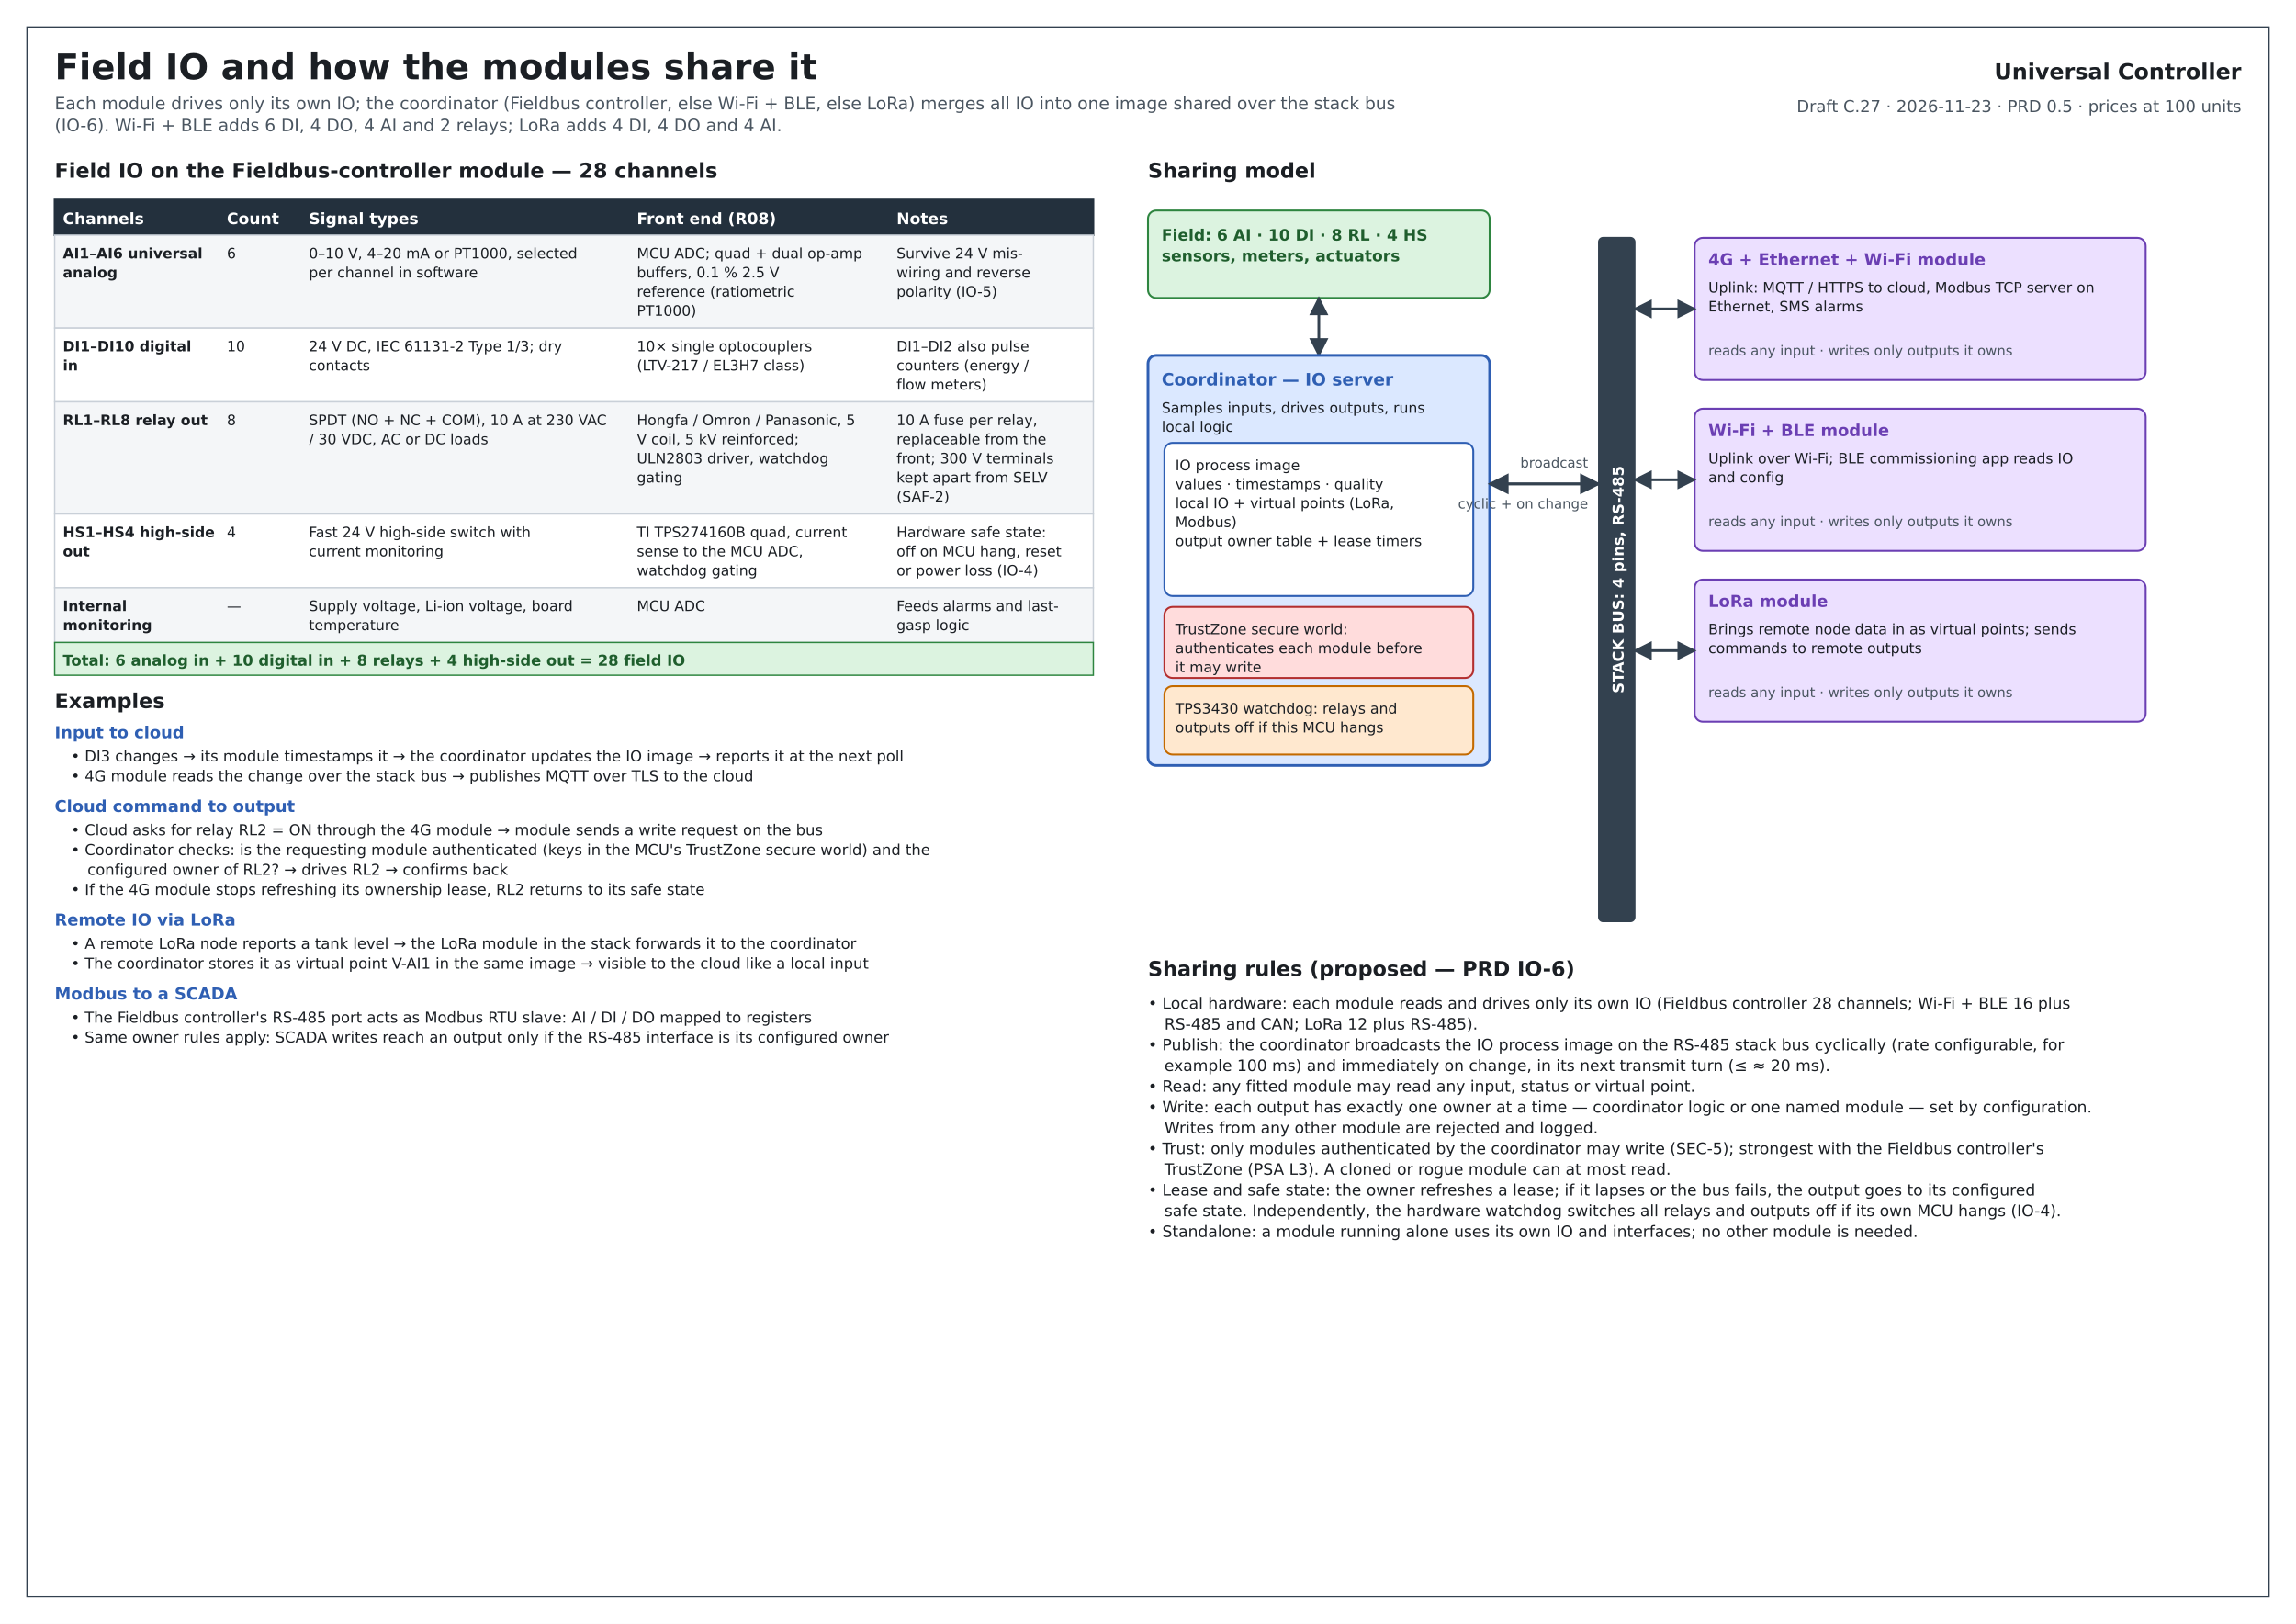
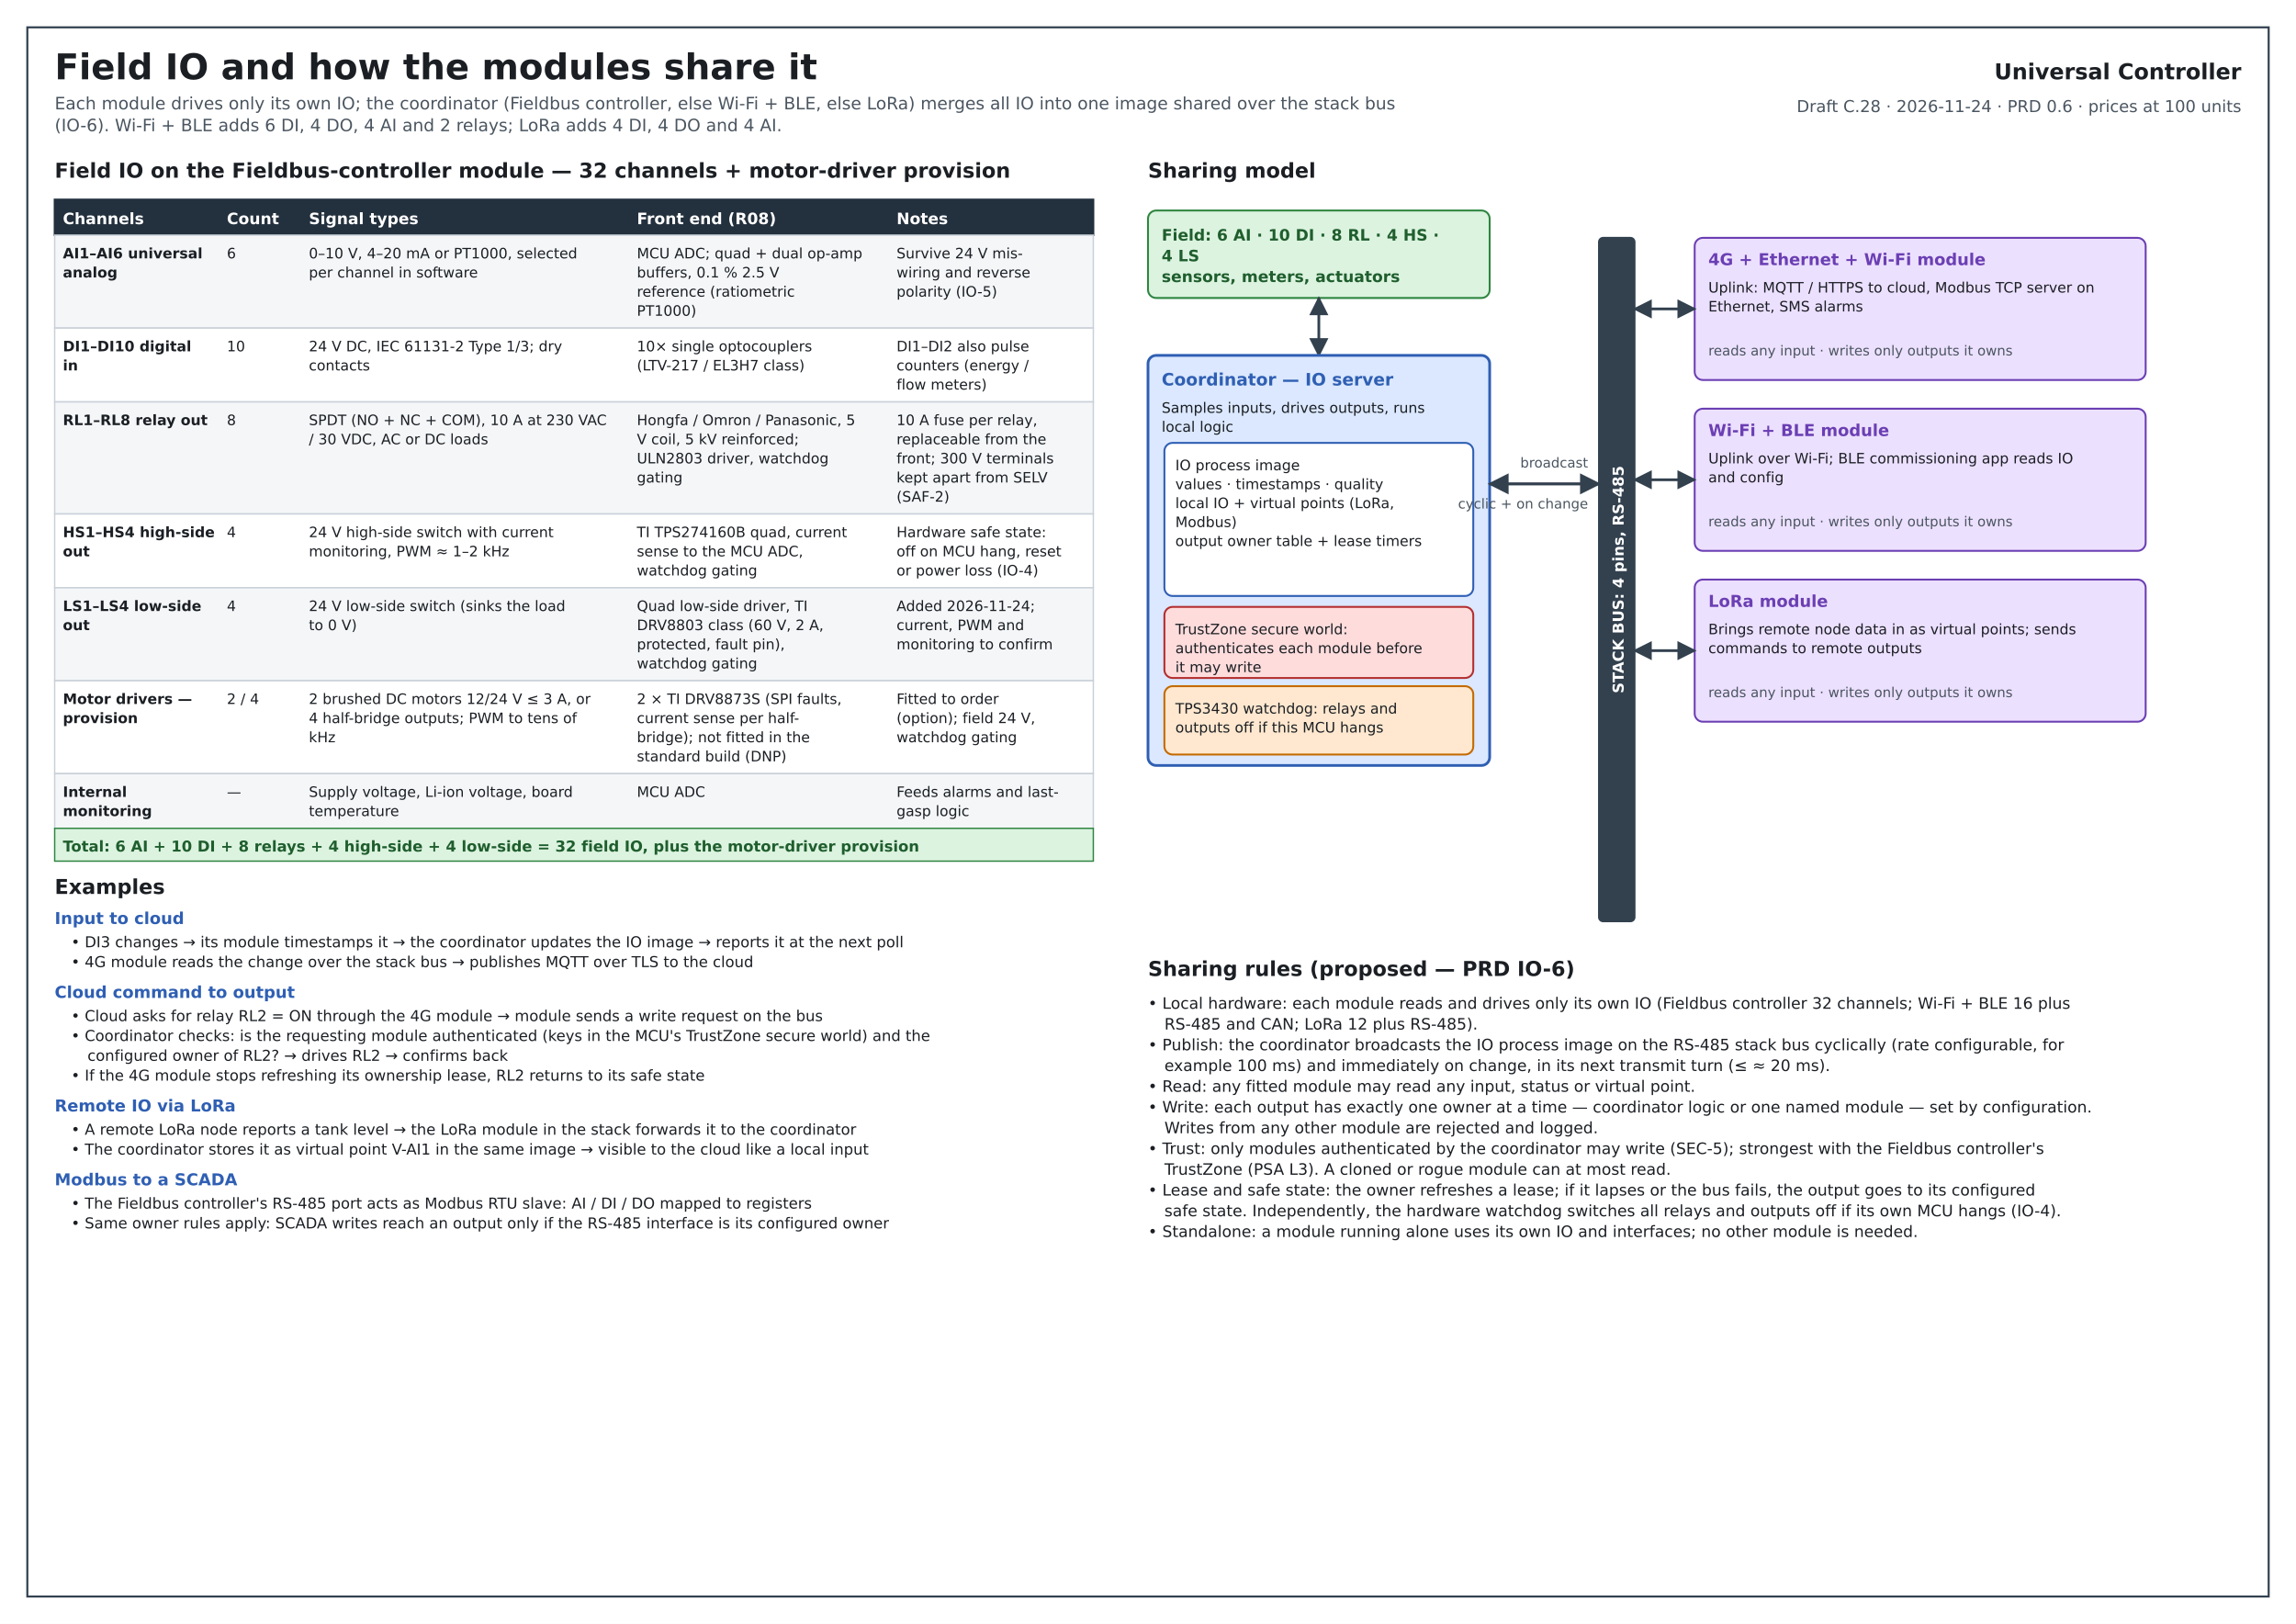
<svg xmlns="http://www.w3.org/2000/svg" width="420mm" height="297mm" viewBox="0 0 1680 1188" font-family="DejaVu Sans, Arial, sans-serif">
  <defs>
    <marker id="ar" viewBox="0 0 10 10" refX="9" refY="5" markerWidth="7" markerHeight="7" orient="auto-start-reverse">
      <path d="M0,0 L10,5 L0,10 z" fill="#33414f" />
    </marker>
  </defs>
  <rect x="0" y="0" width="1680" height="1188" rx="0" fill="#ffffff" stroke="none" stroke-width="1.4" />
  <rect x="20" y="20" width="1640" height="1148" rx="0" fill="none" stroke="#33414f" stroke-width="1.5" />
  <text x="40" y="58" font-size="26" font-weight="bold" text-anchor="start" fill="#1b1f24">Field IO and how the modules share it</text>
  <text x="40" y="80" font-size="12.5" font-weight="normal" text-anchor="start" fill="#4a5560">Each module drives only its own IO; the coordinator (Fieldbus controller, else Wi-Fi + BLE, else LoRa) merges all IO into one image shared over the stack bus</text>
  <text x="40" y="96" font-size="12.5" font-weight="normal" text-anchor="start" fill="#4a5560">(IO-6). Wi-Fi + BLE adds 6 DI, 4 DO, 4 AI and 2 relays; LoRa adds 4 DI, 4 DO and 4 AI.</text>
  <text x="1640" y="58" font-size="16" font-weight="bold" text-anchor="end" fill="#1b1f24">Universal Controller</text>
-   <text x="1640" y="82" font-size="12" font-weight="normal" text-anchor="end" fill="#4a5560">Draft C.27 · 2026-11-23 · PRD 0.5 · prices at 100 units</text>
+   <text x="1640" y="82" font-size="12" font-weight="normal" text-anchor="end" fill="#4a5560">Draft C.28 · 2026-11-24 · PRD 0.6 · prices at 100 units</text>
  <g transform="translate(0,24)">
-     <text x="40" y="106" font-size="15" font-weight="bold" text-anchor="start" fill="#1b1f24">Field IO on the Fieldbus-controller module — 28 channels</text>
+     <text x="40" y="106" font-size="15" font-weight="bold" text-anchor="start" fill="#1b1f24">Field IO on the Fieldbus-controller module — 32 channels + motor-driver provision</text>
    <rect x="40" y="122" width="760" height="26" rx="0" fill="#23303d" stroke="#23303d" stroke-width="1.4" />
    <text x="46" y="140" font-size="11.5" font-weight="bold" text-anchor="start" fill="#ffffff">Channels</text>
    <text x="166" y="140" font-size="11.5" font-weight="bold" text-anchor="start" fill="#ffffff">Count</text>
    <text x="226" y="140" font-size="11.5" font-weight="bold" text-anchor="start" fill="#ffffff">Signal types</text>
    <text x="466" y="140" font-size="11.5" font-weight="bold" text-anchor="start" fill="#ffffff">Front end (R08)</text>
    <text x="656" y="140" font-size="11.5" font-weight="bold" text-anchor="start" fill="#ffffff">Notes</text>
    <rect x="40" y="148" width="760" height="68" rx="0" fill="#f4f6f8" stroke="#c9d0d8" stroke-width="1" />
    <text x="46" y="165" font-size="10.5" font-weight="bold" text-anchor="start" fill="#1b1f24">AI1–AI6 universal</text>
    <text x="46" y="179" font-size="10.5" font-weight="bold" text-anchor="start" fill="#1b1f24">analog</text>
    <text x="166" y="165" font-size="10.5" font-weight="normal" text-anchor="start" fill="#1b1f24">6</text>
    <text x="226" y="165" font-size="10.5" font-weight="normal" text-anchor="start" fill="#1b1f24">0–10 V, 4–20 mA or PT1000, selected</text>
    <text x="226" y="179" font-size="10.5" font-weight="normal" text-anchor="start" fill="#1b1f24">per channel in software</text>
    <text x="466" y="165" font-size="10.5" font-weight="normal" text-anchor="start" fill="#1b1f24">MCU ADC; quad + dual op-amp</text>
    <text x="466" y="179" font-size="10.5" font-weight="normal" text-anchor="start" fill="#1b1f24">buffers, 0.1 % 2.5 V</text>
    <text x="466" y="193" font-size="10.5" font-weight="normal" text-anchor="start" fill="#1b1f24">reference (ratiometric</text>
    <text x="466" y="207" font-size="10.5" font-weight="normal" text-anchor="start" fill="#1b1f24">PT1000)</text>
    <text x="656" y="165" font-size="10.5" font-weight="normal" text-anchor="start" fill="#1b1f24">Survive 24 V mis-</text>
    <text x="656" y="179" font-size="10.5" font-weight="normal" text-anchor="start" fill="#1b1f24">wiring and reverse</text>
    <text x="656" y="193" font-size="10.5" font-weight="normal" text-anchor="start" fill="#1b1f24">polarity (IO-5)</text>
    <rect x="40" y="216" width="760" height="54" rx="0" fill="#ffffff" stroke="#c9d0d8" stroke-width="1" />
    <text x="46" y="233" font-size="10.5" font-weight="bold" text-anchor="start" fill="#1b1f24">DI1–DI10 digital</text>
    <text x="46" y="247" font-size="10.5" font-weight="bold" text-anchor="start" fill="#1b1f24">in</text>
    <text x="166" y="233" font-size="10.5" font-weight="normal" text-anchor="start" fill="#1b1f24">10</text>
    <text x="226" y="233" font-size="10.5" font-weight="normal" text-anchor="start" fill="#1b1f24">24 V DC, IEC 61131-2 Type 1/3; dry</text>
    <text x="226" y="247" font-size="10.5" font-weight="normal" text-anchor="start" fill="#1b1f24">contacts</text>
    <text x="466" y="233" font-size="10.5" font-weight="normal" text-anchor="start" fill="#1b1f24">10× single optocouplers</text>
    <text x="466" y="247" font-size="10.5" font-weight="normal" text-anchor="start" fill="#1b1f24">(LTV-217 / EL3H7 class)</text>
    <text x="656" y="233" font-size="10.5" font-weight="normal" text-anchor="start" fill="#1b1f24">DI1–DI2 also pulse</text>
    <text x="656" y="247" font-size="10.5" font-weight="normal" text-anchor="start" fill="#1b1f24">counters (energy /</text>
    <text x="656" y="261" font-size="10.5" font-weight="normal" text-anchor="start" fill="#1b1f24">flow meters)</text>
    <rect x="40" y="270" width="760" height="82" rx="0" fill="#f4f6f8" stroke="#c9d0d8" stroke-width="1" />
    <text x="46" y="287" font-size="10.5" font-weight="bold" text-anchor="start" fill="#1b1f24">RL1–RL8 relay out</text>
    <text x="166" y="287" font-size="10.5" font-weight="normal" text-anchor="start" fill="#1b1f24">8</text>
    <text x="226" y="287" font-size="10.5" font-weight="normal" text-anchor="start" fill="#1b1f24">SPDT (NO + NC + COM), 10 A at 230 VAC</text>
    <text x="226" y="301" font-size="10.5" font-weight="normal" text-anchor="start" fill="#1b1f24">/ 30 VDC, AC or DC loads</text>
    <text x="466" y="287" font-size="10.5" font-weight="normal" text-anchor="start" fill="#1b1f24">Hongfa / Omron / Panasonic, 5</text>
    <text x="466" y="301" font-size="10.5" font-weight="normal" text-anchor="start" fill="#1b1f24">V coil, 5 kV reinforced;</text>
    <text x="466" y="315" font-size="10.5" font-weight="normal" text-anchor="start" fill="#1b1f24">ULN2803 driver, watchdog</text>
    <text x="466" y="329" font-size="10.5" font-weight="normal" text-anchor="start" fill="#1b1f24">gating</text>
    <text x="656" y="287" font-size="10.5" font-weight="normal" text-anchor="start" fill="#1b1f24">10 A fuse per relay,</text>
    <text x="656" y="301" font-size="10.5" font-weight="normal" text-anchor="start" fill="#1b1f24">replaceable from the</text>
    <text x="656" y="315" font-size="10.5" font-weight="normal" text-anchor="start" fill="#1b1f24">front; 300 V terminals</text>
    <text x="656" y="329" font-size="10.5" font-weight="normal" text-anchor="start" fill="#1b1f24">kept apart from SELV</text>
    <text x="656" y="343" font-size="10.5" font-weight="normal" text-anchor="start" fill="#1b1f24">(SAF-2)</text>
    <rect x="40" y="352" width="760" height="54" rx="0" fill="#ffffff" stroke="#c9d0d8" stroke-width="1" />
    <text x="46" y="369" font-size="10.5" font-weight="bold" text-anchor="start" fill="#1b1f24">HS1–HS4 high-side</text>
    <text x="46" y="383" font-size="10.5" font-weight="bold" text-anchor="start" fill="#1b1f24">out</text>
    <text x="166" y="369" font-size="10.5" font-weight="normal" text-anchor="start" fill="#1b1f24">4</text>
-     <text x="226" y="369" font-size="10.5" font-weight="normal" text-anchor="start" fill="#1b1f24">Fast 24 V high-side switch with</text>
-     <text x="226" y="383" font-size="10.5" font-weight="normal" text-anchor="start" fill="#1b1f24">current monitoring</text>
+     <text x="226" y="369" font-size="10.5" font-weight="normal" text-anchor="start" fill="#1b1f24">24 V high-side switch with current</text>
+     <text x="226" y="383" font-size="10.5" font-weight="normal" text-anchor="start" fill="#1b1f24">monitoring, PWM ≈ 1–2 kHz</text>
    <text x="466" y="369" font-size="10.5" font-weight="normal" text-anchor="start" fill="#1b1f24">TI TPS274160B quad, current</text>
    <text x="466" y="383" font-size="10.5" font-weight="normal" text-anchor="start" fill="#1b1f24">sense to the MCU ADC,</text>
    <text x="466" y="397" font-size="10.5" font-weight="normal" text-anchor="start" fill="#1b1f24">watchdog gating</text>
    <text x="656" y="369" font-size="10.5" font-weight="normal" text-anchor="start" fill="#1b1f24">Hardware safe state:</text>
    <text x="656" y="383" font-size="10.5" font-weight="normal" text-anchor="start" fill="#1b1f24">off on MCU hang, reset</text>
    <text x="656" y="397" font-size="10.5" font-weight="normal" text-anchor="start" fill="#1b1f24">or power loss (IO-4)</text>
-     <rect x="40" y="406" width="760" height="40" rx="0" fill="#f4f6f8" stroke="#c9d0d8" stroke-width="1" />
-     <text x="46" y="423" font-size="10.5" font-weight="bold" text-anchor="start" fill="#1b1f24">Internal</text>
-     <text x="46" y="437" font-size="10.5" font-weight="bold" text-anchor="start" fill="#1b1f24">monitoring</text>
-     <text x="166" y="423" font-size="10.5" font-weight="normal" text-anchor="start" fill="#1b1f24">—</text>
-     <text x="226" y="423" font-size="10.5" font-weight="normal" text-anchor="start" fill="#1b1f24">Supply voltage, Li-ion voltage, board</text>
-     <text x="226" y="437" font-size="10.5" font-weight="normal" text-anchor="start" fill="#1b1f24">temperature</text>
-     <text x="466" y="423" font-size="10.5" font-weight="normal" text-anchor="start" fill="#1b1f24">MCU ADC</text>
-     <text x="656" y="423" font-size="10.5" font-weight="normal" text-anchor="start" fill="#1b1f24">Feeds alarms and last-</text>
-     <text x="656" y="437" font-size="10.5" font-weight="normal" text-anchor="start" fill="#1b1f24">gasp logic</text>
-     <rect x="40" y="446" width="760" height="24" rx="0" fill="#dcf3e0" stroke="#2e8540" stroke-width="1" />
-     <text x="46" y="463" font-size="11" font-weight="bold" text-anchor="start" fill="#1f5e2d">Total: 6 analog in + 10 digital in + 8 relays + 4 high-side out = 28 field IO</text>
-     <text x="40" y="494" font-size="15" font-weight="bold" text-anchor="start" fill="#1b1f24">Examples</text>
-     <text x="40" y="516" font-size="12" font-weight="bold" text-anchor="start" fill="#2f5fb3">Input to cloud</text>
-     <text x="52" y="533" font-size="11" font-weight="normal" text-anchor="start" fill="#1b1f24">• DI3 changes → its module timestamps it → the coordinator updates the IO image → reports it at the next poll</text>
-     <text x="52" y="547.52" font-size="11" font-weight="normal" text-anchor="start" fill="#1b1f24">• 4G module reads the change over the stack bus → publishes MQTT over TLS to the cloud</text>
-     <text x="40" y="570.04" font-size="12" font-weight="bold" text-anchor="start" fill="#2f5fb3">Cloud command to output</text>
-     <text x="52" y="587.04" font-size="11" font-weight="normal" text-anchor="start" fill="#1b1f24">• Cloud asks for relay RL2 = ON through the 4G module → module sends a write request on the bus</text>
-     <text x="52" y="601.56" font-size="11" font-weight="normal" text-anchor="start" fill="#1b1f24">• Coordinator checks: is the requesting module authenticated (keys in the MCU's TrustZone secure world) and the</text>
-     <text x="64" y="616.08" font-size="11" font-weight="normal" text-anchor="start" fill="#1b1f24">configured owner of RL2? → drives RL2 → confirms back</text>
-     <text x="52" y="630.6" font-size="11" font-weight="normal" text-anchor="start" fill="#1b1f24">• If the 4G module stops refreshing its ownership lease, RL2 returns to its safe state</text>
-     <text x="40" y="653.12" font-size="12" font-weight="bold" text-anchor="start" fill="#2f5fb3">Remote IO via LoRa</text>
-     <text x="52" y="670.12" font-size="11" font-weight="normal" text-anchor="start" fill="#1b1f24">• A remote LoRa node reports a tank level → the LoRa module in the stack forwards it to the coordinator</text>
-     <text x="52" y="684.64" font-size="11" font-weight="normal" text-anchor="start" fill="#1b1f24">• The coordinator stores it as virtual point V-AI1 in the same image → visible to the cloud like a local input</text>
-     <text x="40" y="707.16" font-size="12" font-weight="bold" text-anchor="start" fill="#2f5fb3">Modbus to a SCADA</text>
-     <text x="52" y="724.16" font-size="11" font-weight="normal" text-anchor="start" fill="#1b1f24">• The Fieldbus controller's RS-485 port acts as Modbus RTU slave: AI / DI / DO mapped to registers</text>
-     <text x="52" y="738.68" font-size="11" font-weight="normal" text-anchor="start" fill="#1b1f24">• Same owner rules apply: SCADA writes reach an output only if the RS-485 interface is its configured owner</text>
+     <rect x="40" y="406" width="760" height="68" rx="0" fill="#f4f6f8" stroke="#c9d0d8" stroke-width="1" />
+     <text x="46" y="423" font-size="10.5" font-weight="bold" text-anchor="start" fill="#1b1f24">LS1–LS4 low-side</text>
+     <text x="46" y="437" font-size="10.5" font-weight="bold" text-anchor="start" fill="#1b1f24">out</text>
+     <text x="166" y="423" font-size="10.5" font-weight="normal" text-anchor="start" fill="#1b1f24">4</text>
+     <text x="226" y="423" font-size="10.5" font-weight="normal" text-anchor="start" fill="#1b1f24">24 V low-side switch (sinks the load</text>
+     <text x="226" y="437" font-size="10.5" font-weight="normal" text-anchor="start" fill="#1b1f24">to 0 V)</text>
+     <text x="466" y="423" font-size="10.5" font-weight="normal" text-anchor="start" fill="#1b1f24">Quad low-side driver, TI</text>
+     <text x="466" y="437" font-size="10.5" font-weight="normal" text-anchor="start" fill="#1b1f24">DRV8803 class (60 V, 2 A,</text>
+     <text x="466" y="451" font-size="10.5" font-weight="normal" text-anchor="start" fill="#1b1f24">protected, fault pin),</text>
+     <text x="466" y="465" font-size="10.5" font-weight="normal" text-anchor="start" fill="#1b1f24">watchdog gating</text>
+     <text x="656" y="423" font-size="10.5" font-weight="normal" text-anchor="start" fill="#1b1f24">Added 2026-11-24;</text>
+     <text x="656" y="437" font-size="10.5" font-weight="normal" text-anchor="start" fill="#1b1f24">current, PWM and</text>
+     <text x="656" y="451" font-size="10.5" font-weight="normal" text-anchor="start" fill="#1b1f24">monitoring to confirm</text>
+     <rect x="40" y="474" width="760" height="68" rx="0" fill="#ffffff" stroke="#c9d0d8" stroke-width="1" />
+     <text x="46" y="491" font-size="10.5" font-weight="bold" text-anchor="start" fill="#1b1f24">Motor drivers —</text>
+     <text x="46" y="505" font-size="10.5" font-weight="bold" text-anchor="start" fill="#1b1f24">provision</text>
+     <text x="166" y="491" font-size="10.5" font-weight="normal" text-anchor="start" fill="#1b1f24">2 / 4</text>
+     <text x="226" y="491" font-size="10.5" font-weight="normal" text-anchor="start" fill="#1b1f24">2 brushed DC motors 12/24 V ≤ 3 A, or</text>
+     <text x="226" y="505" font-size="10.5" font-weight="normal" text-anchor="start" fill="#1b1f24">4 half-bridge outputs; PWM to tens of</text>
+     <text x="226" y="519" font-size="10.5" font-weight="normal" text-anchor="start" fill="#1b1f24">kHz</text>
+     <text x="466" y="491" font-size="10.5" font-weight="normal" text-anchor="start" fill="#1b1f24">2 × TI DRV8873S (SPI faults,</text>
+     <text x="466" y="505" font-size="10.5" font-weight="normal" text-anchor="start" fill="#1b1f24">current sense per half-</text>
+     <text x="466" y="519" font-size="10.5" font-weight="normal" text-anchor="start" fill="#1b1f24">bridge); not fitted in the</text>
+     <text x="466" y="533" font-size="10.5" font-weight="normal" text-anchor="start" fill="#1b1f24">standard build (DNP)</text>
+     <text x="656" y="491" font-size="10.5" font-weight="normal" text-anchor="start" fill="#1b1f24">Fitted to order</text>
+     <text x="656" y="505" font-size="10.5" font-weight="normal" text-anchor="start" fill="#1b1f24">(option); field 24 V,</text>
+     <text x="656" y="519" font-size="10.5" font-weight="normal" text-anchor="start" fill="#1b1f24">watchdog gating</text>
+     <rect x="40" y="542" width="760" height="40" rx="0" fill="#f4f6f8" stroke="#c9d0d8" stroke-width="1" />
+     <text x="46" y="559" font-size="10.5" font-weight="bold" text-anchor="start" fill="#1b1f24">Internal</text>
+     <text x="46" y="573" font-size="10.5" font-weight="bold" text-anchor="start" fill="#1b1f24">monitoring</text>
+     <text x="166" y="559" font-size="10.5" font-weight="normal" text-anchor="start" fill="#1b1f24">—</text>
+     <text x="226" y="559" font-size="10.5" font-weight="normal" text-anchor="start" fill="#1b1f24">Supply voltage, Li-ion voltage, board</text>
+     <text x="226" y="573" font-size="10.5" font-weight="normal" text-anchor="start" fill="#1b1f24">temperature</text>
+     <text x="466" y="559" font-size="10.5" font-weight="normal" text-anchor="start" fill="#1b1f24">MCU ADC</text>
+     <text x="656" y="559" font-size="10.5" font-weight="normal" text-anchor="start" fill="#1b1f24">Feeds alarms and last-</text>
+     <text x="656" y="573" font-size="10.5" font-weight="normal" text-anchor="start" fill="#1b1f24">gasp logic</text>
+     <rect x="40" y="582" width="760" height="24" rx="0" fill="#dcf3e0" stroke="#2e8540" stroke-width="1" />
+     <text x="46" y="599" font-size="11" font-weight="bold" text-anchor="start" fill="#1f5e2d">Total: 6 AI + 10 DI + 8 relays + 4 high-side + 4 low-side = 32 field IO, plus the motor-driver provision</text>
+     <text x="40" y="630" font-size="15" font-weight="bold" text-anchor="start" fill="#1b1f24">Examples</text>
+     <text x="40" y="652" font-size="12" font-weight="bold" text-anchor="start" fill="#2f5fb3">Input to cloud</text>
+     <text x="52" y="669" font-size="11" font-weight="normal" text-anchor="start" fill="#1b1f24">• DI3 changes → its module timestamps it → the coordinator updates the IO image → reports it at the next poll</text>
+     <text x="52" y="683.52" font-size="11" font-weight="normal" text-anchor="start" fill="#1b1f24">• 4G module reads the change over the stack bus → publishes MQTT over TLS to the cloud</text>
+     <text x="40" y="706.04" font-size="12" font-weight="bold" text-anchor="start" fill="#2f5fb3">Cloud command to output</text>
+     <text x="52" y="723.04" font-size="11" font-weight="normal" text-anchor="start" fill="#1b1f24">• Cloud asks for relay RL2 = ON through the 4G module → module sends a write request on the bus</text>
+     <text x="52" y="737.56" font-size="11" font-weight="normal" text-anchor="start" fill="#1b1f24">• Coordinator checks: is the requesting module authenticated (keys in the MCU's TrustZone secure world) and the</text>
+     <text x="64" y="752.08" font-size="11" font-weight="normal" text-anchor="start" fill="#1b1f24">configured owner of RL2? → drives RL2 → confirms back</text>
+     <text x="52" y="766.6" font-size="11" font-weight="normal" text-anchor="start" fill="#1b1f24">• If the 4G module stops refreshing its ownership lease, RL2 returns to its safe state</text>
+     <text x="40" y="789.12" font-size="12" font-weight="bold" text-anchor="start" fill="#2f5fb3">Remote IO via LoRa</text>
+     <text x="52" y="806.12" font-size="11" font-weight="normal" text-anchor="start" fill="#1b1f24">• A remote LoRa node reports a tank level → the LoRa module in the stack forwards it to the coordinator</text>
+     <text x="52" y="820.64" font-size="11" font-weight="normal" text-anchor="start" fill="#1b1f24">• The coordinator stores it as virtual point V-AI1 in the same image → visible to the cloud like a local input</text>
+     <text x="40" y="843.16" font-size="12" font-weight="bold" text-anchor="start" fill="#2f5fb3">Modbus to a SCADA</text>
+     <text x="52" y="860.16" font-size="11" font-weight="normal" text-anchor="start" fill="#1b1f24">• The Fieldbus controller's RS-485 port acts as Modbus RTU slave: AI / DI / DO mapped to registers</text>
+     <text x="52" y="874.68" font-size="11" font-weight="normal" text-anchor="start" fill="#1b1f24">• Same owner rules apply: SCADA writes reach an output only if the RS-485 interface is its configured owner</text>
    <text x="840" y="106" font-size="15" font-weight="bold" text-anchor="start" fill="#1b1f24">Sharing model</text>
    <rect x="840" y="130" width="250" height="64" rx="6" fill="#dcf3e0" stroke="#2e8540" stroke-width="1.4" />
-     <text x="850" y="152" font-size="11.5" font-weight="bold" text-anchor="start" fill="#1f5e2d">Field: 6 AI · 10 DI · 8 RL · 4 HS</text>
-     <text x="850" y="167.18" font-size="11.5" font-weight="bold" text-anchor="start" fill="#1f5e2d">sensors, meters, actuators</text>
+     <text x="850" y="152" font-size="11.5" font-weight="bold" text-anchor="start" fill="#1f5e2d">Field: 6 AI · 10 DI · 8 RL · 4 HS ·</text>
+     <text x="850" y="167.18" font-size="11.5" font-weight="bold" text-anchor="start" fill="#1f5e2d">4 LS</text>
+     <text x="850" y="182.36" font-size="11.5" font-weight="bold" text-anchor="start" fill="#1f5e2d">sensors, meters, actuators</text>
    <line x1="965" y1="194" x2="965" y2="236" stroke="#33414f" stroke-width="2" marker-end="url(#ar)" marker-start="url(#ar)" />
    <rect x="840" y="236" width="250" height="300" rx="6" fill="#dbe8ff" stroke="#2f5fb3" stroke-width="2" />
    <text x="850" y="258" font-size="12.5" font-weight="bold" text-anchor="start" fill="#2f5fb3">Coordinator — IO server</text>
    <text x="850" y="278" font-size="10.5" font-weight="normal" text-anchor="start" fill="#1b1f24">Samples inputs, drives outputs, runs</text>
    <text x="850" y="291.86" font-size="10.5" font-weight="normal" text-anchor="start" fill="#1b1f24">local logic</text>
    <rect x="852" y="300" width="226" height="112" rx="6" fill="#ffffff" stroke="#2f5fb3" stroke-width="1.4" />
    <text x="860" y="320" font-size="10.5" font-weight="normal" text-anchor="start" fill="#1b1f24">IO process image</text>
    <text x="860" y="333.86" font-size="10.5" font-weight="normal" text-anchor="start" fill="#1b1f24">values · timestamps · quality</text>
    <text x="860" y="347.72" font-size="10.5" font-weight="normal" text-anchor="start" fill="#1b1f24">local IO + virtual points (LoRa,</text>
    <text x="860" y="361.58" font-size="10.5" font-weight="normal" text-anchor="start" fill="#1b1f24">Modbus)</text>
    <text x="860" y="375.44" font-size="10.5" font-weight="normal" text-anchor="start" fill="#1b1f24">output owner table + lease timers</text>
    <rect x="852" y="420" width="226" height="52" rx="6" fill="#ffdcdc" stroke="#b32f2f" stroke-width="1.4" />
    <text x="860" y="440" font-size="10.5" font-weight="normal" text-anchor="start" fill="#1b1f24">TrustZone secure world:</text>
    <text x="860" y="453.86" font-size="10.5" font-weight="normal" text-anchor="start" fill="#1b1f24">authenticates each module before</text>
    <text x="860" y="467.72" font-size="10.5" font-weight="normal" text-anchor="start" fill="#1b1f24">it may write</text>
    <rect x="852" y="478" width="226" height="50" rx="6" fill="#ffe8cf" stroke="#c46a00" stroke-width="1.4" />
    <text x="860" y="498" font-size="10.5" font-weight="normal" text-anchor="start" fill="#1b1f24">TPS3430 watchdog: relays and</text>
    <text x="860" y="511.86" font-size="10.5" font-weight="normal" text-anchor="start" fill="#1b1f24">outputs off if this MCU hangs</text>
    <rect x="1170" y="150" width="26" height="500" rx="3" fill="#33414f" stroke="#33414f" stroke-width="1.4" />
    <text x="1188" y="400" font-size="11" fill="#ffffff" font-weight="bold" transform="rotate(-90 1188 400)" text-anchor="middle">STACK BUS: 4 pins, RS-485</text>
    <line x1="1090" y1="330" x2="1170" y2="330" stroke="#33414f" stroke-width="2.2" marker-end="url(#ar)" marker-start="url(#ar)" />
    <text x="1162" y="318" font-size="10" font-weight="normal" text-anchor="end" fill="#4a5560">broadcast</text>
    <text x="1162" y="348" font-size="10" font-weight="normal" text-anchor="end" fill="#4a5560">cyclic + on change</text>
    <rect x="1240" y="150" width="330" height="104" rx="6" fill="#ece0ff" stroke="#6b3fb3" stroke-width="1.4" />
    <text x="1250" y="170" font-size="12" font-weight="bold" text-anchor="start" fill="#6b3fb3">4G + Ethernet + Wi-Fi module</text>
    <text x="1250" y="190" font-size="10.5" font-weight="normal" text-anchor="start" fill="#1b1f24">Uplink: MQTT / HTTPS to cloud, Modbus TCP server on</text>
    <text x="1250" y="203.86" font-size="10.5" font-weight="normal" text-anchor="start" fill="#1b1f24">Ethernet, SMS alarms</text>
    <text x="1250" y="236" font-size="10" font-weight="normal" text-anchor="start" fill="#4a5560">reads any input · writes only outputs it owns</text>
    <line x1="1196" y1="202" x2="1240" y2="202" stroke="#33414f" stroke-width="2" marker-end="url(#ar)" marker-start="url(#ar)" />
    <rect x="1240" y="275" width="330" height="104" rx="6" fill="#ece0ff" stroke="#6b3fb3" stroke-width="1.4" />
    <text x="1250" y="295" font-size="12" font-weight="bold" text-anchor="start" fill="#6b3fb3">Wi-Fi + BLE module</text>
    <text x="1250" y="315" font-size="10.5" font-weight="normal" text-anchor="start" fill="#1b1f24">Uplink over Wi-Fi; BLE commissioning app reads IO</text>
    <text x="1250" y="328.86" font-size="10.5" font-weight="normal" text-anchor="start" fill="#1b1f24">and config</text>
    <text x="1250" y="361" font-size="10" font-weight="normal" text-anchor="start" fill="#4a5560">reads any input · writes only outputs it owns</text>
    <line x1="1196" y1="327" x2="1240" y2="327" stroke="#33414f" stroke-width="2" marker-end="url(#ar)" marker-start="url(#ar)" />
    <rect x="1240" y="400" width="330" height="104" rx="6" fill="#ece0ff" stroke="#6b3fb3" stroke-width="1.4" />
    <text x="1250" y="420" font-size="12" font-weight="bold" text-anchor="start" fill="#6b3fb3">LoRa module</text>
    <text x="1250" y="440" font-size="10.5" font-weight="normal" text-anchor="start" fill="#1b1f24">Brings remote node data in as virtual points; sends</text>
    <text x="1250" y="453.86" font-size="10.5" font-weight="normal" text-anchor="start" fill="#1b1f24">commands to remote outputs</text>
    <text x="1250" y="486" font-size="10" font-weight="normal" text-anchor="start" fill="#4a5560">reads any input · writes only outputs it owns</text>
    <line x1="1196" y1="452" x2="1240" y2="452" stroke="#33414f" stroke-width="2" marker-end="url(#ar)" marker-start="url(#ar)" />
    <text x="840" y="690" font-size="15" font-weight="bold" text-anchor="start" fill="#1b1f24">Sharing rules (proposed — PRD IO-6)</text>
-     <text x="840" y="714" font-size="11.5" font-weight="normal" text-anchor="start" fill="#1b1f24">• Local hardware: each module reads and drives only its own IO (Fieldbus controller 28 channels; Wi-Fi + BLE 16 plus</text>
+     <text x="840" y="714" font-size="11.5" font-weight="normal" text-anchor="start" fill="#1b1f24">• Local hardware: each module reads and drives only its own IO (Fieldbus controller 32 channels; Wi-Fi + BLE 16 plus</text>
    <text x="852" y="729.18" font-size="11.5" font-weight="normal" text-anchor="start" fill="#1b1f24">RS-485 and CAN; LoRa 12 plus RS-485).</text>
    <text x="840" y="744.36" font-size="11.5" font-weight="normal" text-anchor="start" fill="#1b1f24">• Publish: the coordinator broadcasts the IO process image on the RS-485 stack bus cyclically (rate configurable, for</text>
    <text x="852" y="759.54" font-size="11.5" font-weight="normal" text-anchor="start" fill="#1b1f24">example 100 ms) and immediately on change, in its next transmit turn (≤ ≈ 20 ms).</text>
    <text x="840" y="774.72" font-size="11.5" font-weight="normal" text-anchor="start" fill="#1b1f24">• Read: any fitted module may read any input, status or virtual point.</text>
    <text x="840" y="789.9" font-size="11.5" font-weight="normal" text-anchor="start" fill="#1b1f24">• Write: each output has exactly one owner at a time — coordinator logic or one named module — set by configuration.</text>
    <text x="852" y="805.08" font-size="11.5" font-weight="normal" text-anchor="start" fill="#1b1f24">Writes from any other module are rejected and logged.</text>
    <text x="840" y="820.26" font-size="11.5" font-weight="normal" text-anchor="start" fill="#1b1f24">• Trust: only modules authenticated by the coordinator may write (SEC-5); strongest with the Fieldbus controller's</text>
    <text x="852" y="835.44" font-size="11.5" font-weight="normal" text-anchor="start" fill="#1b1f24">TrustZone (PSA L3). A cloned or rogue module can at most read.</text>
    <text x="840" y="850.62" font-size="11.5" font-weight="normal" text-anchor="start" fill="#1b1f24">• Lease and safe state: the owner refreshes a lease; if it lapses or the bus fails, the output goes to its configured</text>
    <text x="852" y="865.8" font-size="11.5" font-weight="normal" text-anchor="start" fill="#1b1f24">safe state. Independently, the hardware watchdog switches all relays and outputs off if its own MCU hangs (IO-4).</text>
    <text x="840" y="880.98" font-size="11.5" font-weight="normal" text-anchor="start" fill="#1b1f24">• Standalone: a module running alone uses its own IO and interfaces; no other module is needed.</text>
  </g>
</svg>
